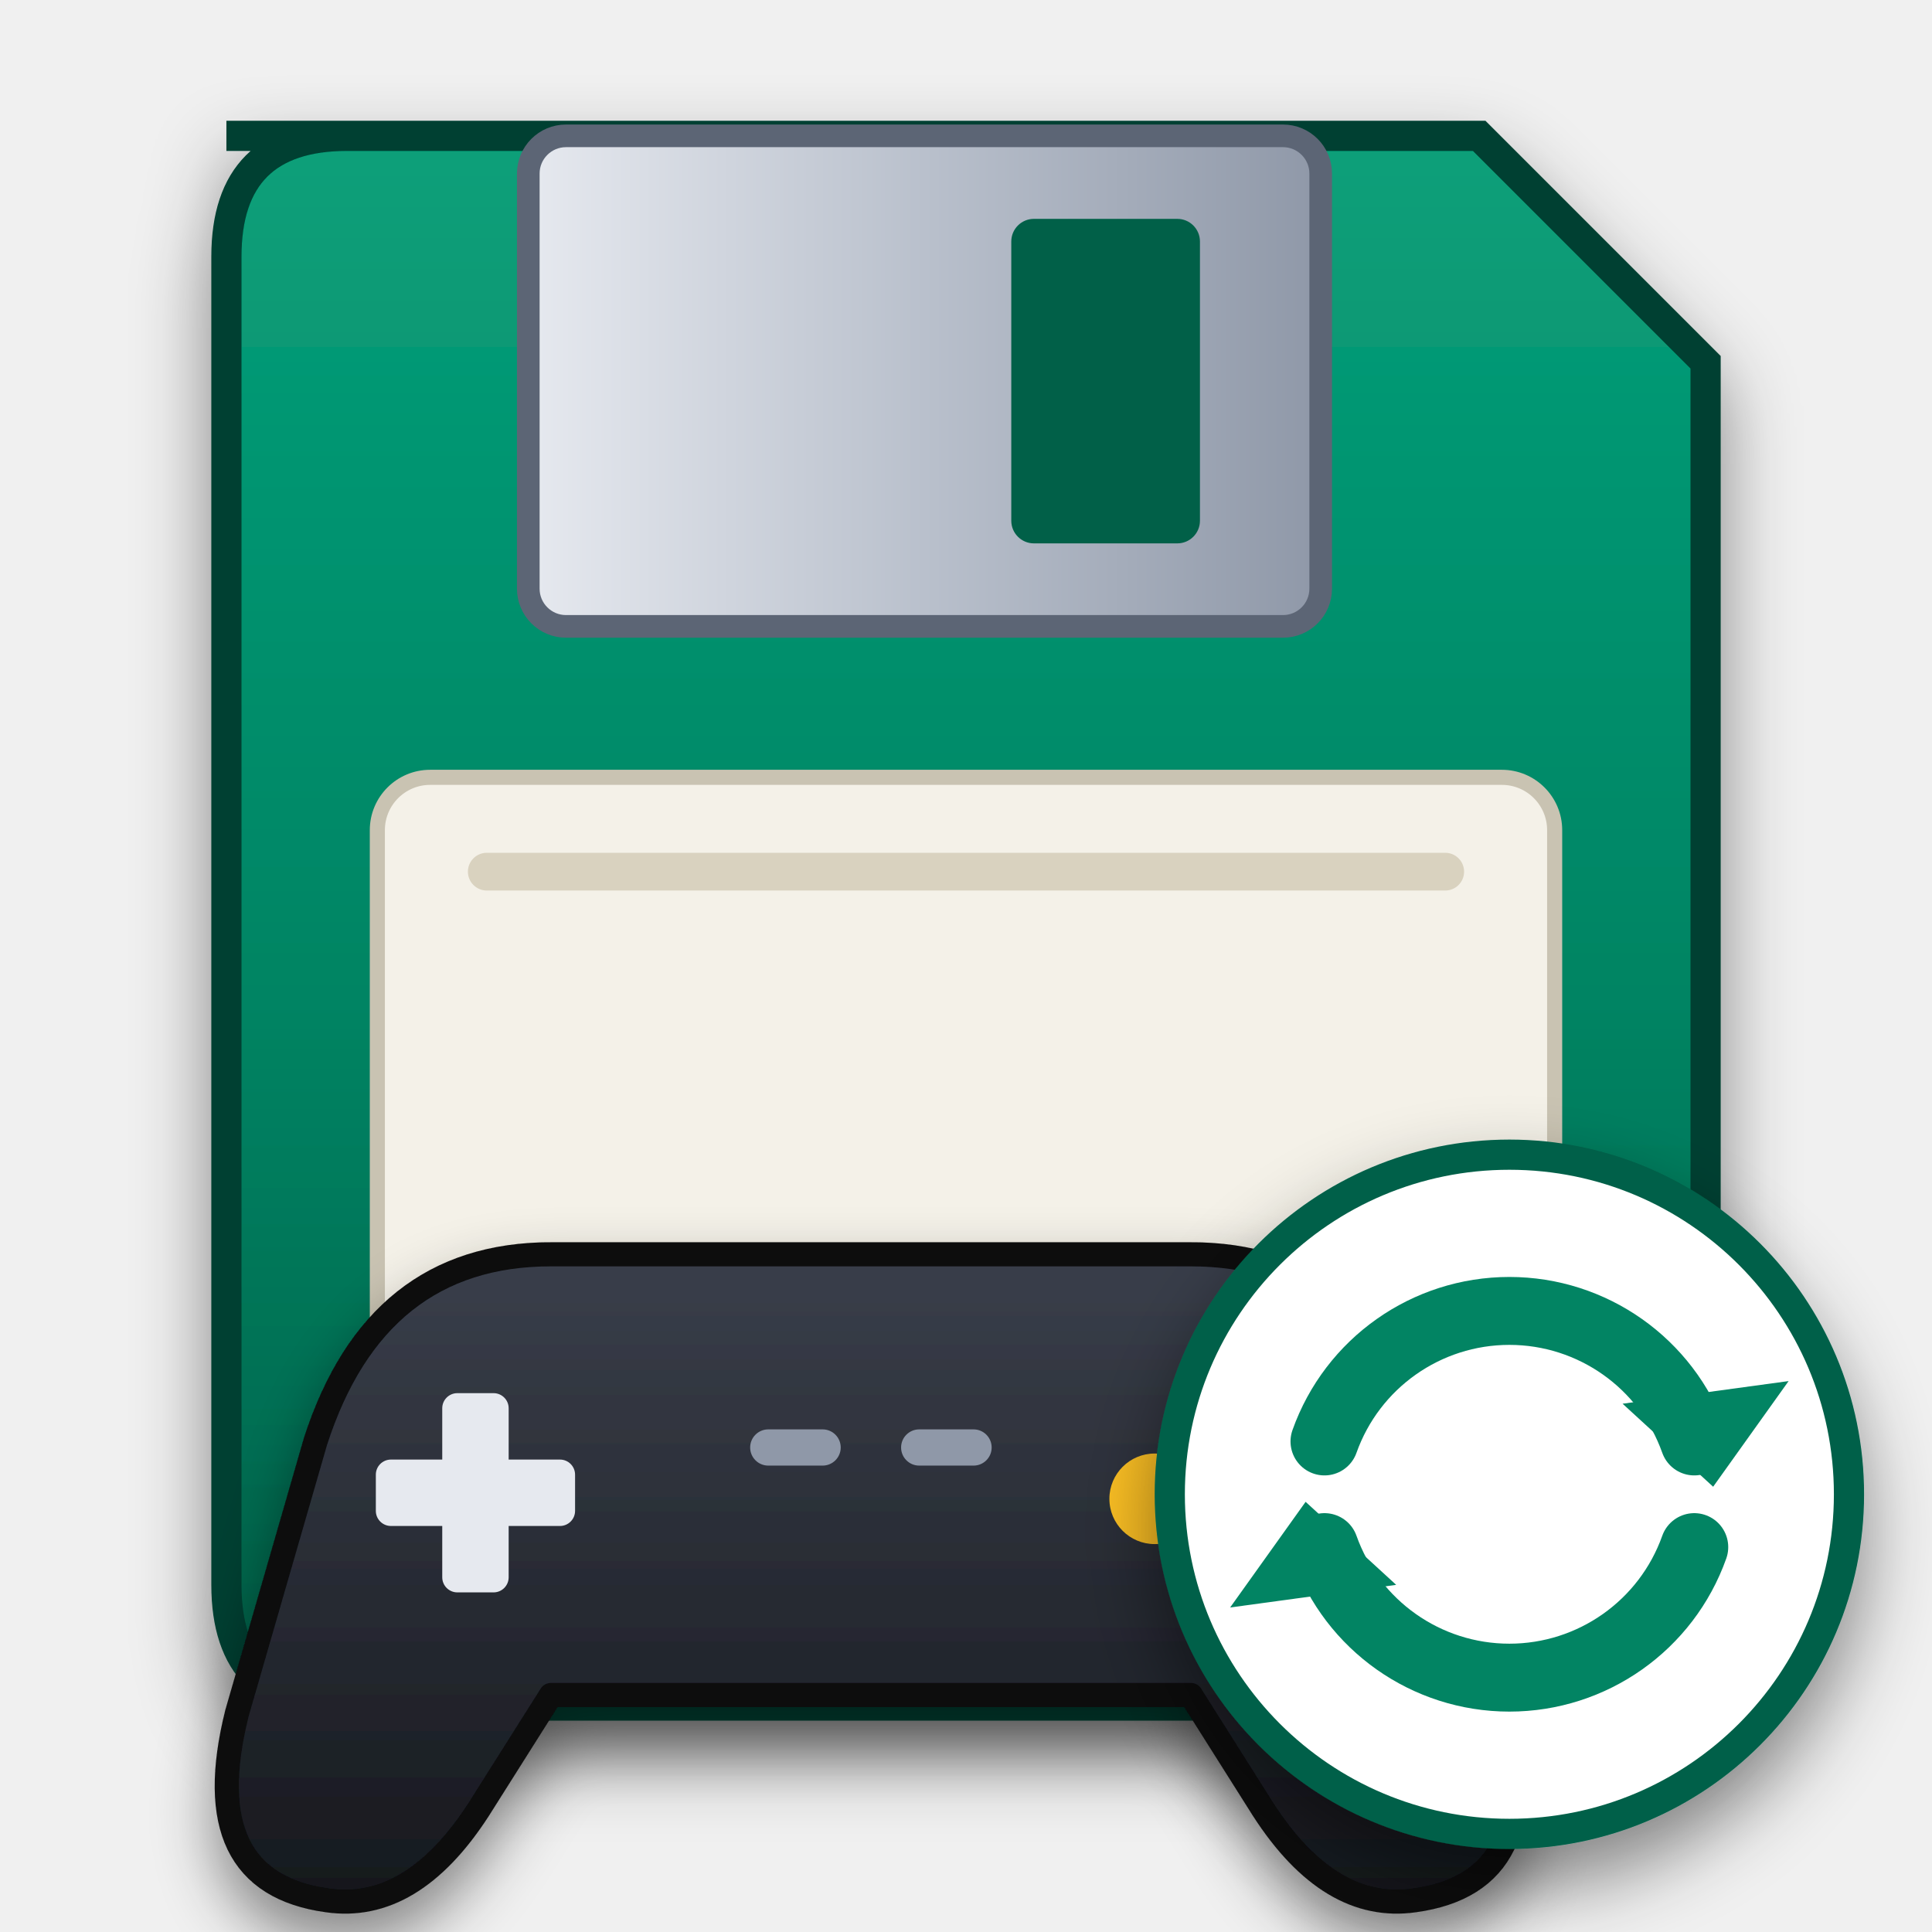
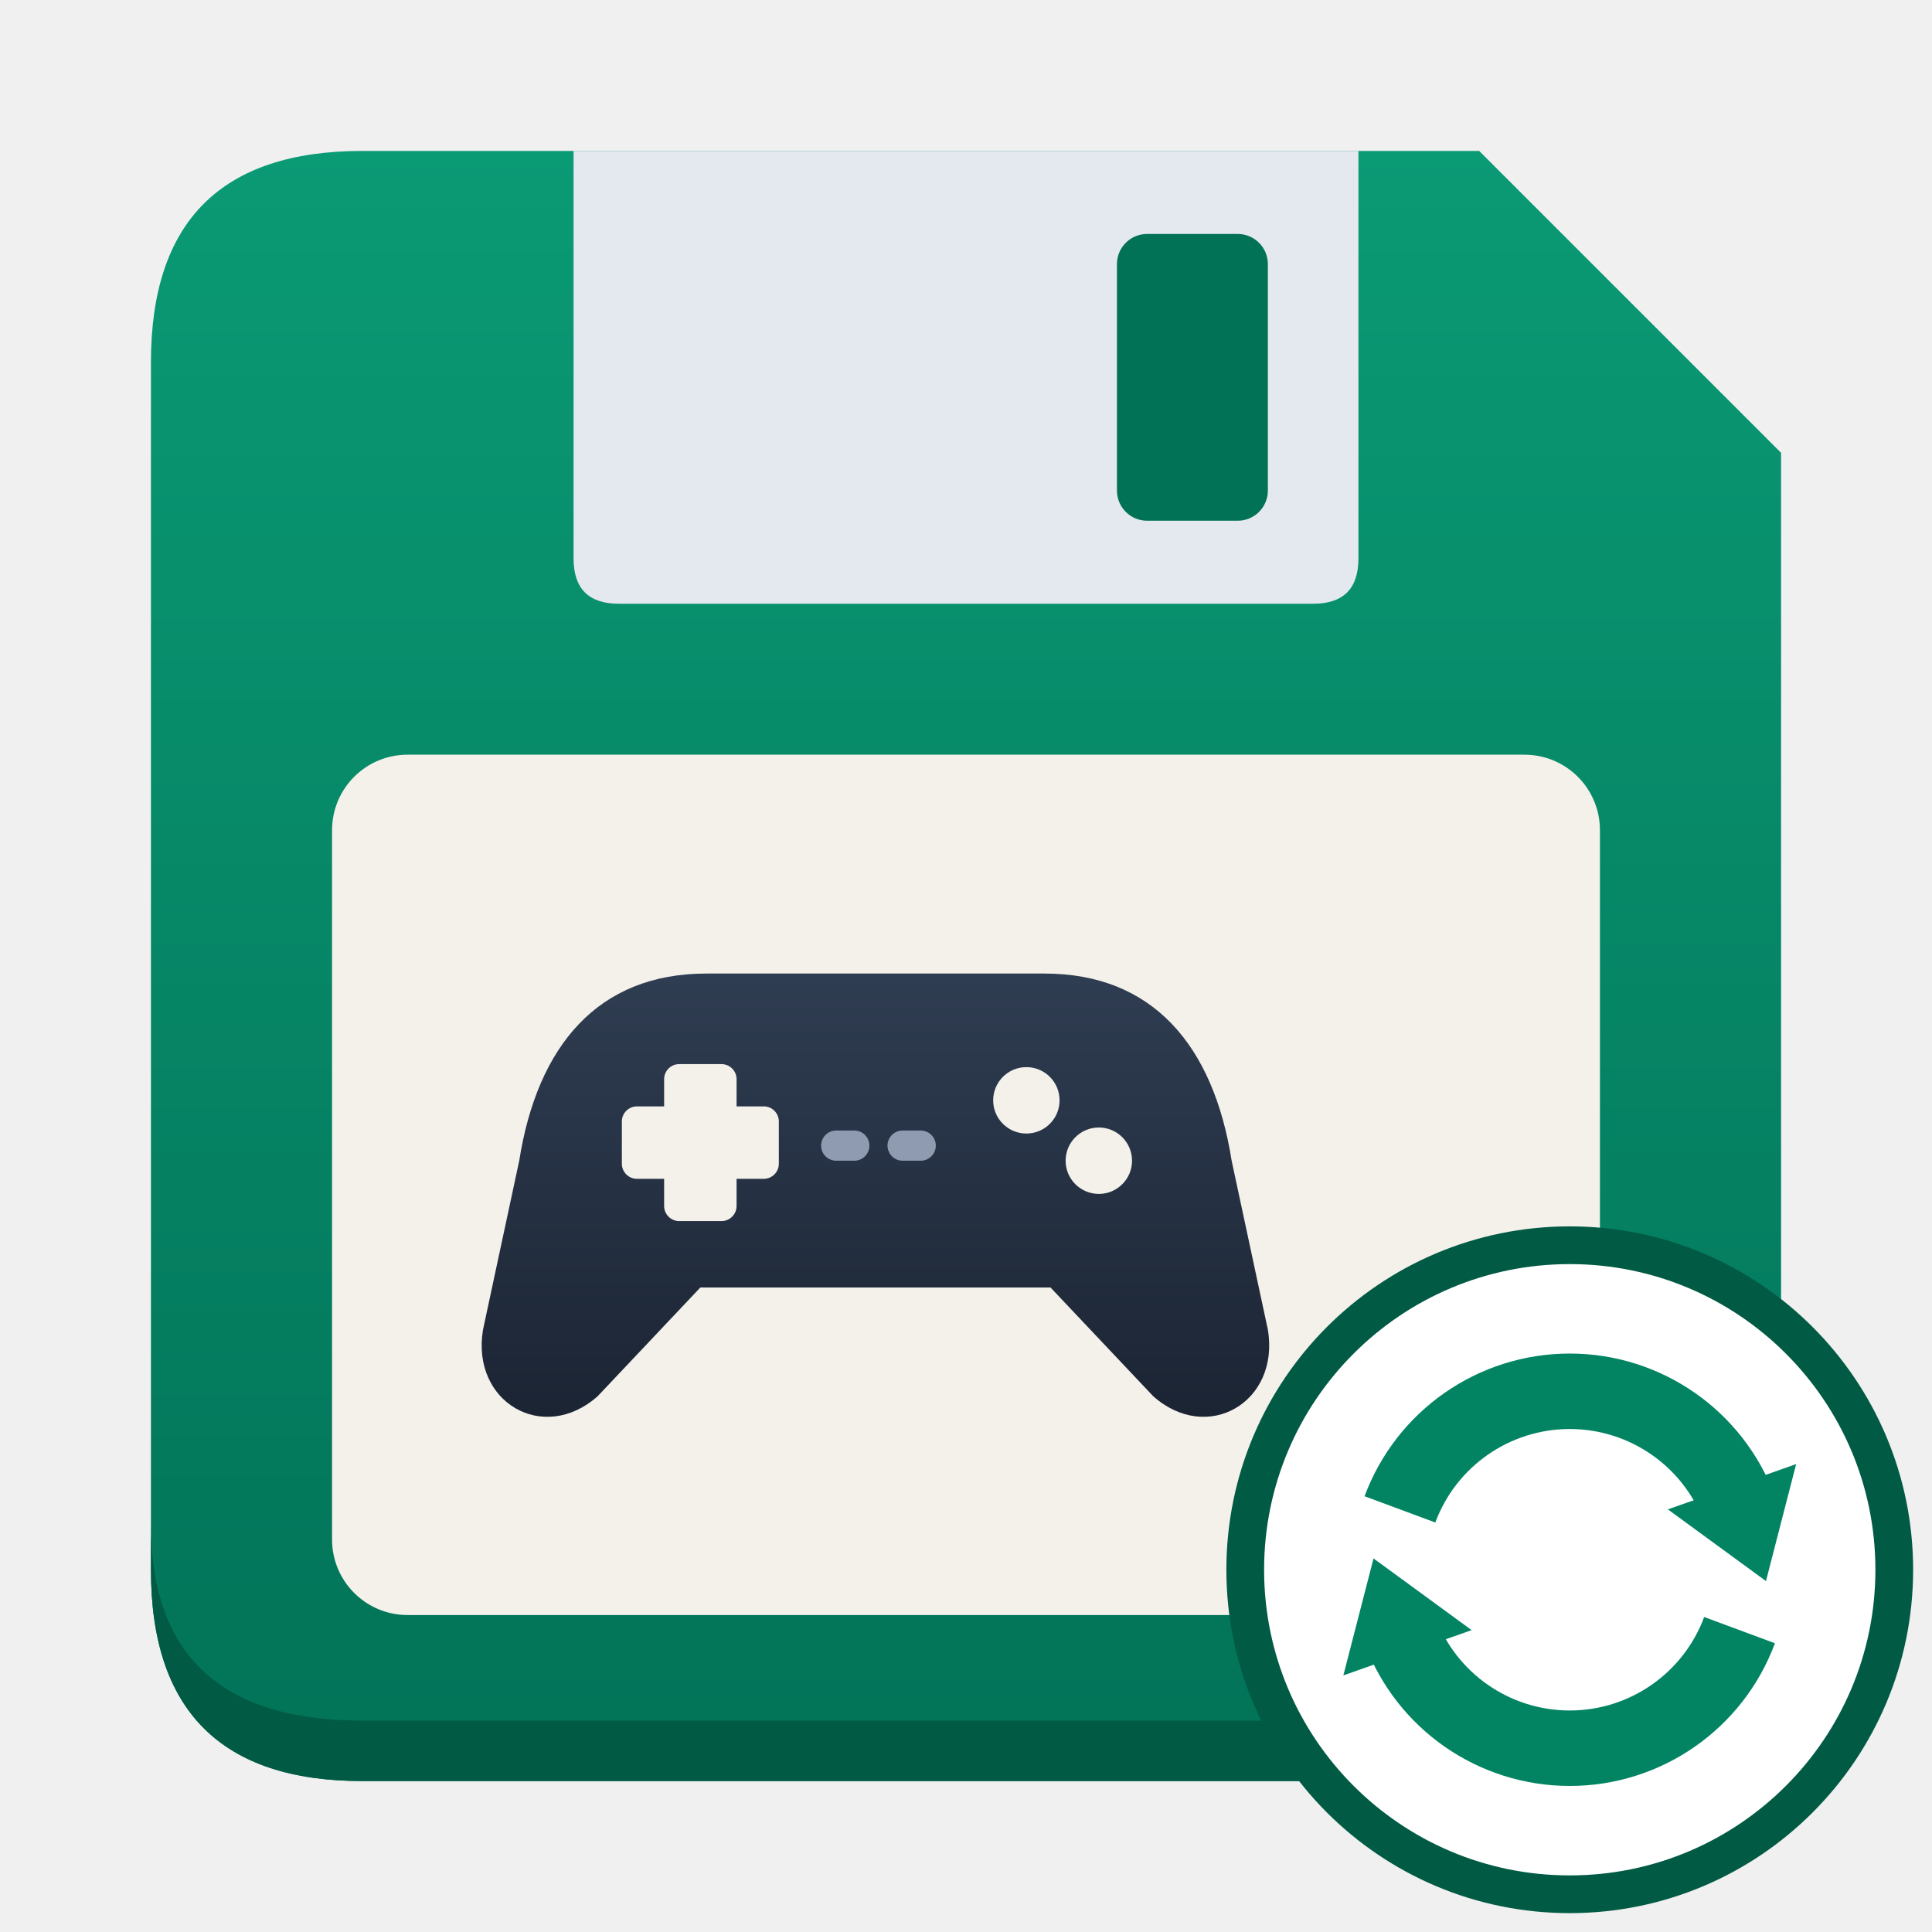
<svg xmlns="http://www.w3.org/2000/svg" viewBox="0 0 512 512">
  <defs>
    <linearGradient id="disk" x1="0" y1="0" x2="0" y2="1">
-       <stop offset="0" stop-color="#08a07a" />
-       <stop offset="0.55" stop-color="#028463" />
-       <stop offset="1" stop-color="#016048" />
-     </linearGradient>
-     <linearGradient id="metal" x1="0" y1="0" x2="1" y2="0">
-       <stop offset="0" stop-color="#e6e9ef" />
-       <stop offset="0.5" stop-color="#b9c0cc" />
-       <stop offset="1" stop-color="#8f98a8" />
+       <stop offset="0" stop-color="#0a9a74" />
+       <stop offset="1" stop-color="#027257" />
    </linearGradient>
    <linearGradient id="pad" x1="0" y1="0" x2="0" y2="1">
-       <stop offset="0" stop-color="#3a3f4b" />
-       <stop offset="1" stop-color="#16181d" />
+       <stop offset="0" stop-color="#2f3d52" />
+       <stop offset="1" stop-color="#1b2433" />
    </linearGradient>
-     <filter id="shadow" x="-20%" y="-20%" width="140%" height="140%">
-       <feDropShadow dx="0" dy="10" stdDeviation="10" flood-color="#000" flood-opacity="0.45" />
-     </filter>
  </defs>
-   <g filter="url(#shadow)">
-     <path d="M60 36 H392 L452 96 V420 Q452 452 420 452 H92 Q60 452 60 420 V68 Q60 36 92 36 Z" fill="url(#disk)" stroke="#013f30" stroke-width="8" />
+   <path d="M96 40 H392 L472 120 V416 Q472 472 416 472 H96 Q40 472 40 416 V96 Q40 40 96 40 Z" fill="url(#disk)" />
+   <path d="M40 404 V416 Q40 472 96 472 H416 Q472 472 472 416 V404 Q472 456 416 456 H96 Q40 456 40 404 Z" fill="#015a44" />
+   <path d="M152 40 H360 V148 Q360 160 348 160 H164 Q152 160 152 148 Z" fill="#e4e8ef" />
+   <rect x="296" y="62" width="40" height="76" rx="8" fill="#027257" />
+   <rect x="88" y="200" width="336" height="228" rx="20" fill="#f3f1ea" />
+   <g transform="translate(136 258) scale(0.8)">
+     <path d="M64 0 H176 C212 0 232 24 238 62 L250 118 C254 142 230 156 212 140 L178 104 H62 L28 140 C10 156 -14 142 -10 118 L2 62 C8 24 28 0 64 0 Z" fill="url(#pad)" />
+     <rect x="50" y="30" width="24" height="52" rx="5" fill="#f3f1ea" />
+     <rect x="36" y="44" width="52" height="24" rx="5" fill="#f3f1ea" />
+     <circle cx="170" cy="42" r="11" fill="#f3f1ea" />
+     <circle cx="194" cy="62" r="11" fill="#f3f1ea" />
+     <rect x="102" y="52" width="16" height="10" rx="5" fill="#8f9bb0" />
+     <rect x="124" y="52" width="16" height="10" rx="5" fill="#8f9bb0" />
  </g>
-   <rect x="140" y="36" width="210" height="130" rx="10" fill="url(#metal)" stroke="#5c6575" stroke-width="6" />
-   <rect x="268" y="58" width="50" height="86" rx="6" fill="#016048" />
-   <rect x="100" y="206" width="312" height="214" rx="14" fill="#f4f1e8" stroke="#c9c3b2" stroke-width="4" />
-   <rect x="124" y="226" width="264" height="10" rx="5" fill="#d9d2bf" />
-   <g transform="translate(26 118) scale(0.8)">
-     <g filter="url(#shadow)">
-       <path d="M150 268 H362 Q420 268 440 330 L466 420 Q480 476 436 482 Q408 486 386 452 L362 414 H150 L126 452 Q104 486 76 482 Q32 476 46 420 L72 330 Q92 268 150 268 Z" fill="url(#pad)" stroke="#0b0c0f" stroke-width="8" stroke-linejoin="round" />
-     </g>
-     <g fill="#e6e9ef">
-       <rect x="114" y="314" width="22" height="66" rx="5" />
-       <rect x="92" y="336" width="66" height="22" rx="5" />
-     </g>
-     <circle cx="380" cy="320" r="15" fill="#4ade80" />
-     <circle cx="410" cy="349" r="15" fill="#f87171" />
-     <circle cx="350" cy="349" r="15" fill="#fbbf24" />
-     <circle cx="380" cy="378" r="15" fill="#facc15" />
-     <rect x="216" y="326" width="30" height="12" rx="6" fill="#8f98a8" />
-     <rect x="266" y="326" width="30" height="12" rx="6" fill="#8f98a8" />
-   </g>
-   <g filter="url(#shadow)">
-     <circle cx="400" cy="396" r="90" fill="#ffffff" stroke="#016048" stroke-width="8" />
-   </g>
-   <g fill="none" stroke="#028463" stroke-width="18" stroke-linecap="round">
-     <path d="M351 382 A52 52 0 0 1 449 382" />
-     <path d="M449 410 A52 52 0 0 1 351 410" />
+   <circle cx="416" cy="416" r="86" fill="#ffffff" stroke="#015a44" stroke-width="10" />
+   <g fill="none" stroke="#028463" stroke-width="20" stroke-linecap="butt">
+     <path d="M371 400 A48 48 0 0 1 461 400" />
+     <path d="M461 432 A48 48 0 0 1 371 432" />
  </g>
  <g fill="#028463">
-     <path d="M454 394 L474 366 L430 372 Z" />
-     <path d="M346 398 L326 426 L370 420 Z" />
+     <path d="M468 419 L476 388 L442 400 Z" />
+     <path d="M364 413 L356 444 L390 432 Z" />
  </g>
</svg>
